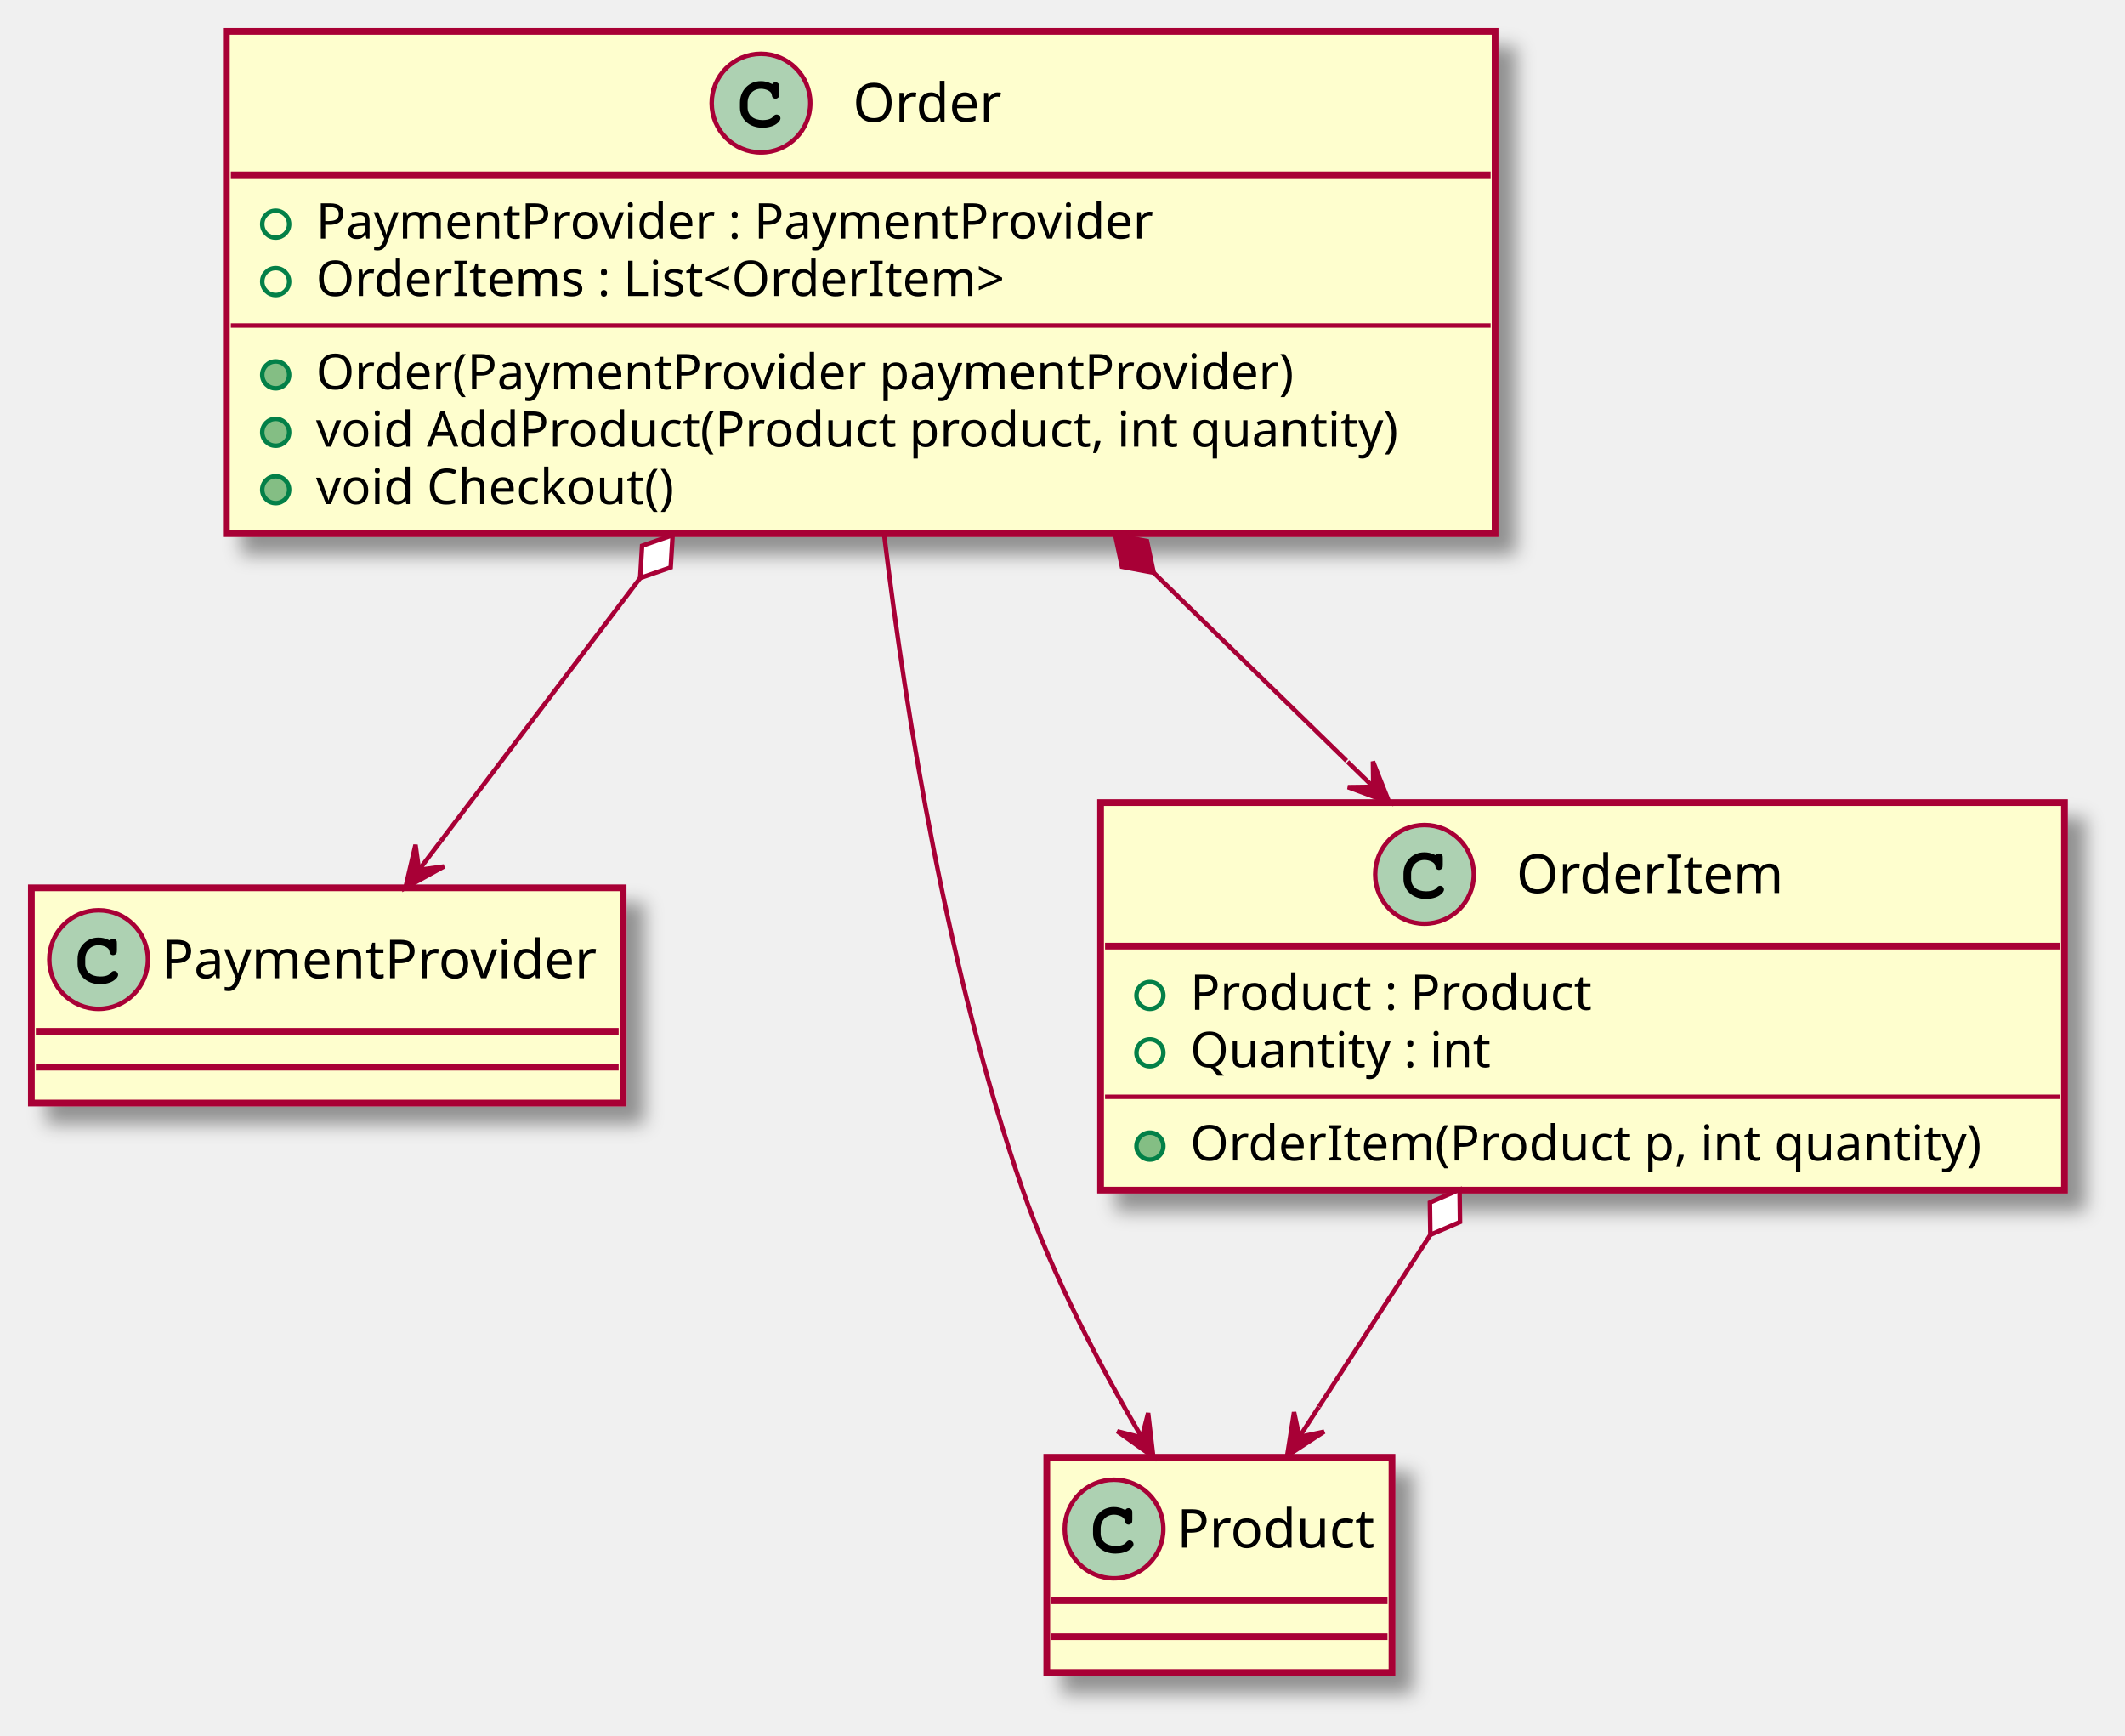
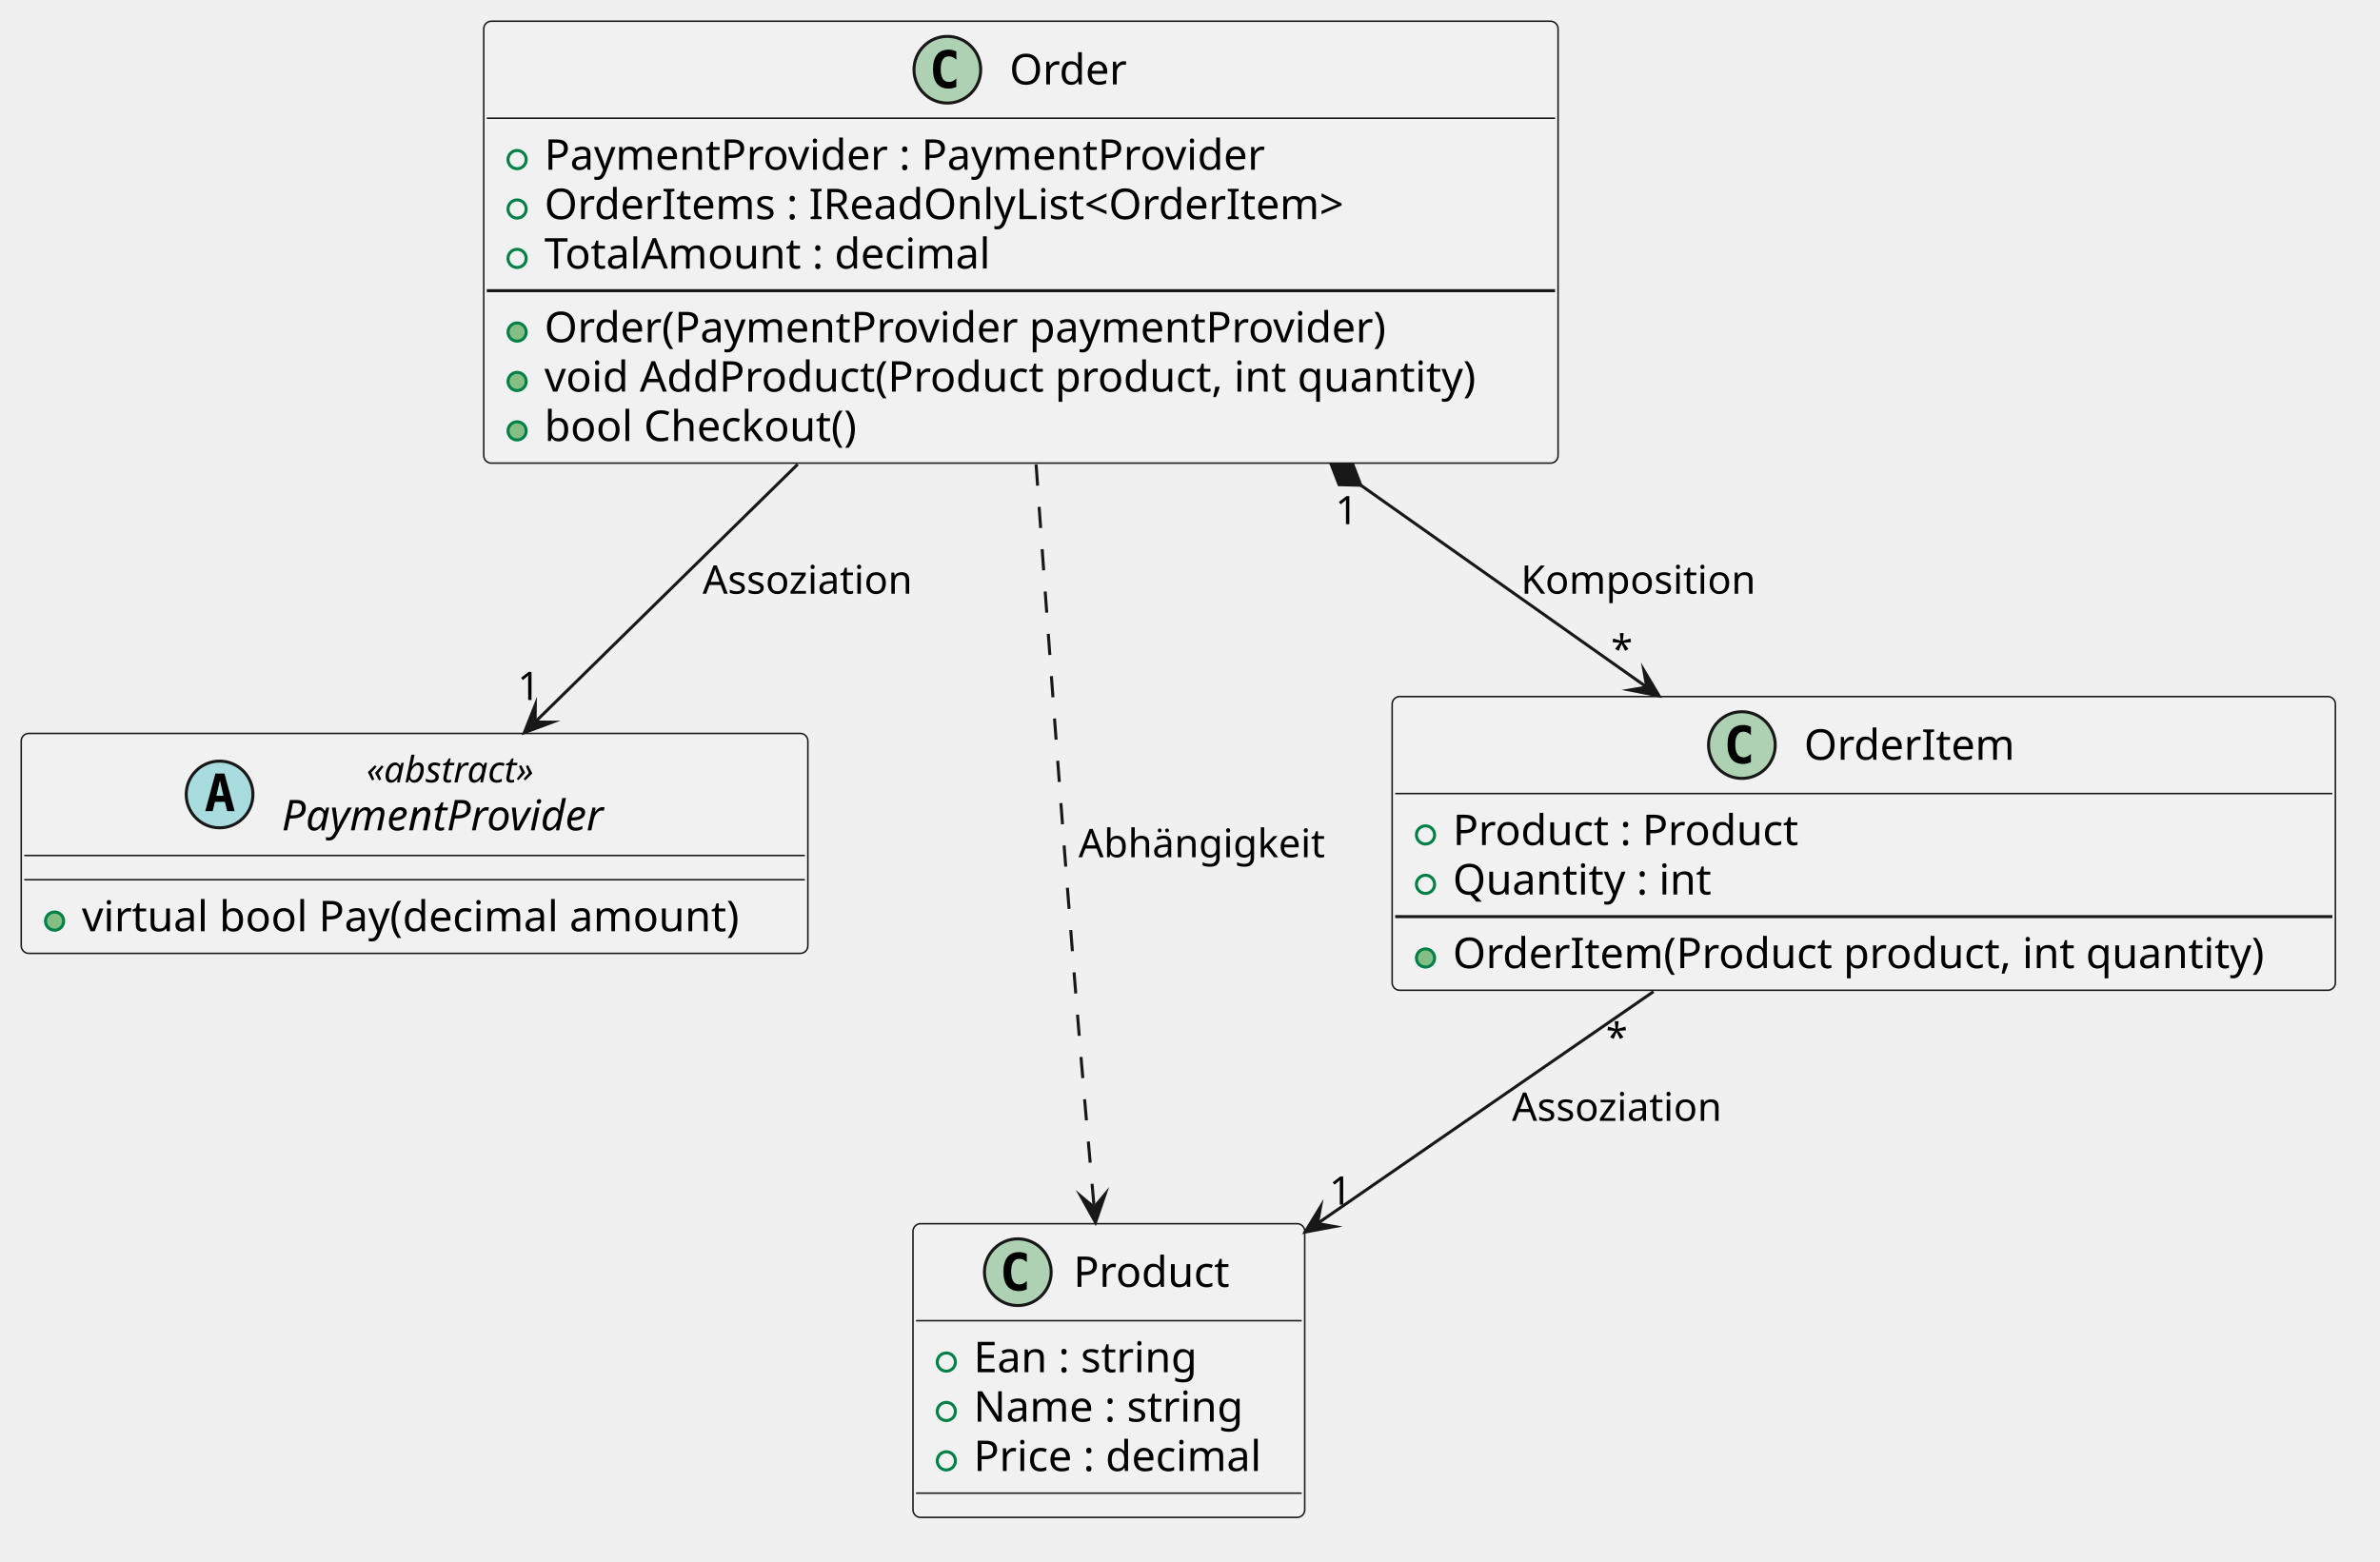
- <svg xmlns="http://www.w3.org/2000/svg" contentScriptType="application/ecmascript" contentStyleType="text/css" height="387px" preserveAspectRatio="none" style="width:474px;height:387px;background:#FFFFFF;" version="1.1" viewBox="0 0 474 387" width="474px" zoomAndPan="magnify">
-   <defs>
-     <filter height="300%" id="f1ifqygj91bpp7" width="300%" x="-1" y="-1">
-       <feGaussianBlur result="blurOut" stdDeviation="2.0" />
-       <feColorMatrix in="blurOut" result="blurOut2" type="matrix" values="0 0 0 0 0 0 0 0 0 0 0 0 0 0 0 0 0 0 .4 0" />
-       <feOffset dx="4.0" dy="4.0" in="blurOut2" result="blurOut3" />
-       <feBlend in="SourceGraphic" in2="blurOut3" mode="normal" />
-     </filter>
-   </defs>
+ <svg xmlns="http://www.w3.org/2000/svg" contentStyleType="text/css" data-diagram-type="CLASS" height="515px" preserveAspectRatio="none" style="width:785px;height:515px;background:#FFFFFF;" version="1.1" viewBox="0 0 785 515" width="785px" zoomAndPan="magnify">
+   <defs />
  <g>
-     <rect codeLine="1" fill="#FEFECE" filter="url(#f1ifqygj91bpp7)" height="48" id="PaymentProvider" style="stroke:#A80036;stroke-width:1.5;" width="132" x="7" y="198" />
-     <ellipse cx="22" cy="214" fill="#ADD1B2" rx="11" ry="11" style="stroke:#A80036;stroke-width:1.0;" />
-     <path d="M24.344,209.672 C23.406,209.234 22.812,209.094 21.938,209.094 C19.312,209.094 17.312,211.172 17.312,213.891 L17.312,215.016 C17.312,217.594 19.422,219.484 22.312,219.484 C23.531,219.484 24.688,219.188 25.438,218.641 C26.016,218.234 26.344,217.781 26.344,217.391 C26.344,216.938 25.953,216.547 25.484,216.547 C25.266,216.547 25.062,216.625 24.875,216.812 C24.422,217.297 24.422,217.297 24.234,217.391 C23.812,217.656 23.125,217.781 22.359,217.781 C20.312,217.781 19.016,216.688 19.016,214.984 L19.016,213.891 C19.016,212.109 20.266,210.797 22,210.797 C22.578,210.797 23.188,210.953 23.656,211.203 C24.141,211.484 24.312,211.703 24.406,212.109 C24.469,212.516 24.5,212.641 24.641,212.766 C24.781,212.906 25.016,213.016 25.234,213.016 C25.5,213.016 25.766,212.875 25.938,212.656 C26.047,212.5 26.078,212.312 26.078,211.891 L26.078,210.469 C26.078,210.031 26.062,209.906 25.969,209.75 C25.812,209.484 25.531,209.344 25.234,209.344 C24.938,209.344 24.734,209.438 24.516,209.75 L24.344,209.672 Z " fill="#000000" />
-     <text fill="#000000" font-family="sans-serif" font-size="12" lengthAdjust="spacing" textLength="100" x="36" y="218.154">PaymentProvider</text>
-     <line style="stroke:#A80036;stroke-width:1.5;" x1="8" x2="138" y1="230" y2="230" />
-     <line style="stroke:#A80036;stroke-width:1.5;" x1="8" x2="138" y1="238" y2="238" />
-     <rect codeLine="5" fill="#FEFECE" filter="url(#f1ifqygj91bpp7)" height="48" id="Product" style="stroke:#A80036;stroke-width:1.5;" width="77" x="233.5" y="325" />
-     <ellipse cx="248.5" cy="341" fill="#ADD1B2" rx="11" ry="11" style="stroke:#A80036;stroke-width:1.0;" />
-     <path d="M250.844,336.672 C249.906,336.234 249.312,336.094 248.438,336.094 C245.812,336.094 243.812,338.172 243.812,340.891 L243.812,342.016 C243.812,344.594 245.922,346.484 248.812,346.484 C250.031,346.484 251.188,346.188 251.938,345.641 C252.516,345.234 252.844,344.781 252.844,344.391 C252.844,343.938 252.453,343.547 251.984,343.547 C251.766,343.547 251.562,343.625 251.375,343.812 C250.922,344.297 250.922,344.297 250.734,344.391 C250.312,344.656 249.625,344.781 248.859,344.781 C246.812,344.781 245.516,343.688 245.516,341.984 L245.516,340.891 C245.516,339.109 246.766,337.797 248.5,337.797 C249.078,337.797 249.688,337.953 250.156,338.203 C250.641,338.484 250.812,338.703 250.906,339.109 C250.969,339.516 251,339.641 251.141,339.766 C251.281,339.906 251.516,340.016 251.734,340.016 C252,340.016 252.266,339.875 252.438,339.656 C252.547,339.5 252.578,339.312 252.578,338.891 L252.578,337.469 C252.578,337.031 252.562,336.906 252.469,336.75 C252.312,336.484 252.031,336.344 251.734,336.344 C251.438,336.344 251.234,336.438 251.016,336.75 L250.844,336.672 Z " fill="#000000" />
-     <text fill="#000000" font-family="sans-serif" font-size="12" lengthAdjust="spacing" textLength="45" x="262.5" y="345.154">Product</text>
-     <line style="stroke:#A80036;stroke-width:1.5;" x1="234.5" x2="309.5" y1="357" y2="357" />
-     <line style="stroke:#A80036;stroke-width:1.5;" x1="234.5" x2="309.5" y1="365" y2="365" />
-     <rect codeLine="8" fill="#FEFECE" filter="url(#f1ifqygj91bpp7)" height="86.414" id="OrderItem" style="stroke:#A80036;stroke-width:1.5;" width="215" x="245.5" y="179" />
-     <ellipse cx="317.75" cy="195" fill="#ADD1B2" rx="11" ry="11" style="stroke:#A80036;stroke-width:1.0;" />
-     <path d="M320.094,190.672 C319.156,190.234 318.562,190.094 317.688,190.094 C315.062,190.094 313.062,192.172 313.062,194.891 L313.062,196.016 C313.062,198.594 315.172,200.484 318.062,200.484 C319.281,200.484 320.438,200.188 321.188,199.641 C321.766,199.234 322.094,198.781 322.094,198.391 C322.094,197.938 321.703,197.547 321.234,197.547 C321.016,197.547 320.812,197.625 320.625,197.812 C320.172,198.297 320.172,198.297 319.984,198.391 C319.562,198.656 318.875,198.781 318.109,198.781 C316.062,198.781 314.766,197.688 314.766,195.984 L314.766,194.891 C314.766,193.109 316.016,191.797 317.75,191.797 C318.328,191.797 318.938,191.953 319.406,192.203 C319.891,192.484 320.062,192.703 320.156,193.109 C320.219,193.516 320.25,193.641 320.391,193.766 C320.531,193.906 320.766,194.016 320.984,194.016 C321.25,194.016 321.516,193.875 321.688,193.656 C321.797,193.5 321.828,193.312 321.828,192.891 L321.828,191.469 C321.828,191.031 321.812,190.906 321.719,190.75 C321.562,190.484 321.281,190.344 320.984,190.344 C320.688,190.344 320.484,190.438 320.266,190.75 L320.094,190.672 Z " fill="#000000" />
-     <text fill="#000000" font-family="sans-serif" font-size="12" lengthAdjust="spacing" textLength="62" x="338.25" y="199.154">OrderItem</text>
-     <line style="stroke:#A80036;stroke-width:1.5;" x1="246.5" x2="459.5" y1="211" y2="211" />
-     <ellipse cx="256.5" cy="222" rx="3" ry="3" style="stroke:#038048;stroke-width:1.0;fill:none;" />
-     <text fill="#000000" font-family="sans-serif" font-size="11" lengthAdjust="spacing" textLength="93" x="265.5" y="225.21">Product : Product</text>
-     <ellipse cx="256.5" cy="234.805" rx="3" ry="3" style="stroke:#038048;stroke-width:1.0;fill:none;" />
-     <text fill="#000000" font-family="sans-serif" font-size="11" lengthAdjust="spacing" textLength="73" x="265.5" y="238.015">Quantity : int</text>
-     <line style="stroke:#A80036;stroke-width:1.0;" x1="246.5" x2="459.5" y1="244.609" y2="244.609" />
-     <ellipse cx="256.5" cy="255.609" fill="#84BE84" rx="3" ry="3" style="stroke:#038048;stroke-width:1.0;" />
-     <text fill="#000000" font-family="sans-serif" font-size="11" lengthAdjust="spacing" textLength="189" x="265.5" y="258.82">OrderItem(Product p, int quantity)</text>
-     <rect codeLine="17" fill="#FEFECE" filter="url(#f1ifqygj91bpp7)" height="112.023" id="Order" style="stroke:#A80036;stroke-width:1.5;" width="283" x="50.5" y="7" />
-     <ellipse cx="169.75" cy="23" fill="#ADD1B2" rx="11" ry="11" style="stroke:#A80036;stroke-width:1.0;" />
-     <path d="M172.094,18.672 C171.156,18.234 170.562,18.094 169.688,18.094 C167.062,18.094 165.062,20.172 165.062,22.891 L165.062,24.016 C165.062,26.594 167.172,28.484 170.062,28.484 C171.281,28.484 172.438,28.188 173.188,27.641 C173.766,27.234 174.094,26.781 174.094,26.391 C174.094,25.938 173.703,25.547 173.234,25.547 C173.016,25.547 172.812,25.625 172.625,25.812 C172.172,26.297 172.172,26.297 171.984,26.391 C171.562,26.656 170.875,26.781 170.109,26.781 C168.062,26.781 166.766,25.688 166.766,23.984 L166.766,22.891 C166.766,21.109 168.016,19.797 169.75,19.797 C170.328,19.797 170.938,19.953 171.406,20.203 C171.891,20.484 172.062,20.703 172.156,21.109 C172.219,21.516 172.25,21.641 172.391,21.766 C172.531,21.906 172.766,22.016 172.984,22.016 C173.25,22.016 173.516,21.875 173.688,21.656 C173.797,21.5 173.828,21.312 173.828,20.891 L173.828,19.469 C173.828,19.031 173.812,18.906 173.719,18.75 C173.562,18.484 173.281,18.344 172.984,18.344 C172.688,18.344 172.484,18.438 172.266,18.75 L172.094,18.672 Z " fill="#000000" />
-     <text fill="#000000" font-family="sans-serif" font-size="12" lengthAdjust="spacing" textLength="36" x="190.25" y="27.154">Order</text>
-     <line style="stroke:#A80036;stroke-width:1.5;" x1="51.5" x2="332.5" y1="39" y2="39" />
-     <ellipse cx="61.5" cy="50" rx="3" ry="3" style="stroke:#038048;stroke-width:1.0;fill:none;" />
-     <text fill="#000000" font-family="sans-serif" font-size="11" lengthAdjust="spacing" textLength="203" x="70.5" y="53.21">PaymentProvider : PaymentProvider</text>
-     <ellipse cx="61.5" cy="62.805" rx="3" ry="3" style="stroke:#038048;stroke-width:1.0;fill:none;" />
-     <text fill="#000000" font-family="sans-serif" font-size="11" lengthAdjust="spacing" textLength="170" x="70.5" y="66.015">OrderItems : List&lt;OrderItem&gt;</text>
-     <line style="stroke:#A80036;stroke-width:1.0;" x1="51.5" x2="332.5" y1="72.609" y2="72.609" />
-     <ellipse cx="61.5" cy="83.609" fill="#84BE84" rx="3" ry="3" style="stroke:#038048;stroke-width:1.0;" />
-     <text fill="#000000" font-family="sans-serif" font-size="11" lengthAdjust="spacing" textLength="237" x="70.5" y="86.82">Order(PaymentProvider paymentProvider)</text>
-     <ellipse cx="61.5" cy="96.414" fill="#84BE84" rx="3" ry="3" style="stroke:#038048;stroke-width:1.0;" />
-     <text fill="#000000" font-family="sans-serif" font-size="11" lengthAdjust="spacing" textLength="257" x="70.5" y="99.624">void AddProduct(Product product, int quantity)</text>
-     <ellipse cx="61.5" cy="109.219" fill="#84BE84" rx="3" ry="3" style="stroke:#038048;stroke-width:1.0;" />
-     <text fill="#000000" font-family="sans-serif" font-size="11" lengthAdjust="spacing" textLength="89" x="70.5" y="112.429">void Checkout()</text>
-     <path codeLine="15" d="M319.051,275.39 C319.051,275.39 301.712,302.148 294.212,313.722 " fill="none" id="OrderItem-Product" style="stroke:#A80036;stroke-width:1.0;" />
-     <polygon fill="#A80036" points="287.117,324.672,295.368,319.294,289.836,320.476,288.654,314.944,287.117,324.672" style="stroke:#A80036;stroke-width:1.0;" />
-     <line style="stroke:#A80036;stroke-width:1.0;" x1="289.836" x2="294.187" y1="320.476" y2="313.762" />
-     <polygon fill="#FFFFFF" points="325.577,265.319,318.957,268.179,319.051,275.39,325.671,272.529,325.577,265.319" style="stroke:#A80036;stroke-width:1.0;" />
-     <path codeLine="26" d="M197.235,119.335 C202.231,160.376 211.518,217.246 228,265 C234.712,284.447 245.492,304.881 254.702,320.608 " fill="none" id="Order-to-Product" style="stroke:#A80036;stroke-width:1.0;" />
-     <polygon fill="#A80036" points="257.253,324.914,256.106,315.132,254.704,320.612,249.224,319.21,257.253,324.914" style="stroke:#A80036;stroke-width:1.0;" />
-     <path codeLine="27" d="M142.796,128.915 C142.796,128.915 111.04,170.813 98.306,187.613 " fill="none" id="Order-PaymentProvider" style="stroke:#A80036;stroke-width:1.0;" />
-     <polygon fill="#A80036" points="90.436,197.996,99.06,193.24,93.456,194.011,92.685,188.407,90.436,197.996" style="stroke:#A80036;stroke-width:1.0;" />
-     <line style="stroke:#A80036;stroke-width:1.0;" x1="93.456" x2="98.289" y1="194.011" y2="187.636" />
-     <polygon fill="#FFFFFF" points="150.045,119.352,143.233,121.717,142.796,128.915,149.608,126.55,150.045,119.352" style="stroke:#A80036;stroke-width:1.0;" />
-     <path codeLine="28" d="M257.354,127.731 C257.354,127.731 286.937,156.578 300.361,169.669 " fill="none" id="Order-OrderItem" style="stroke:#A80036;stroke-width:1.0;" />
-     <polygon fill="#A80036" points="309.903,178.974,306.252,169.827,306.323,175.483,300.667,175.554,309.903,178.974" style="stroke:#A80036;stroke-width:1.0;" />
-     <line style="stroke:#A80036;stroke-width:1.0;" x1="306.323" x2="300.596" y1="175.483" y2="169.898" />
-     <polygon fill="#A80036" points="248.763,119.352,250.266,126.405,257.354,127.731,255.851,120.678,248.763,119.352" style="stroke:#A80036;stroke-width:1.0;" />
+     <g class="entity" data-qualified-name="PaymentProvider" data-source-line="1" id="ent0001">
+       <rect fill="#F1F1F1" height="72.562" rx="2.5" ry="2.5" style="stroke:#181818;stroke-width:0.5;" width="259.461" x="7" y="241.94" />
+       <ellipse cx="72.423" cy="262.073" fill="#A9DCDF" rx="11" ry="11" style="stroke:#181818;stroke-width:1;" />
+       <path d="M72.533,257.417 L71.376,262.495 L73.705,262.495 L72.533,257.417 Z M71.048,255.182 L74.033,255.182 L77.392,267.573 L74.939,267.573 L74.173,264.51 L70.892,264.51 L70.142,267.573 L67.705,267.573 L71.048,255.182 Z " fill="#000000" />
+       <text fill="#000000" font-family="sans-serif" font-size="12" font-style="italic" lengthAdjust="spacing" textLength="64.201" x="120.88" y="258.079">«abstract»</text>
+       <text fill="#000000" font-family="sans-serif" font-size="14" font-style="italic" lengthAdjust="spacing" textLength="120.114" x="92.923" y="273.904">PaymentProvider</text>
+       <line style="stroke:#181818;stroke-width:0.5;" x1="8" x2="265.461" y1="282.206" y2="282.206" />
+       <line style="stroke:#181818;stroke-width:0.5;" x1="8" x2="265.461" y1="290.206" y2="290.206" />
+       <g data-visibility-modifier="PUBLIC_METHOD">
+         <ellipse cx="18" cy="303.854" fill="#84BE84" rx="3" ry="3" style="stroke:#038048;stroke-width:1;" />
+       </g>
+       <text fill="#000000" font-family="sans-serif" font-size="14" lengthAdjust="spacing" textLength="233.461" x="27" y="307.201">virtual bool Pay(decimal amount)</text>
+     </g>
+     <g class="entity" data-qualified-name="Product" data-source-line="6" id="ent0002">
+       <rect fill="#F1F1F1" height="96.891" rx="2.5" ry="2.5" style="stroke:#181818;stroke-width:0.5;" width="129.209" x="301.13" y="403.67" />
+       <ellipse cx="335.705" cy="419.67" fill="#ADD1B2" rx="11" ry="11" style="stroke:#181818;stroke-width:1;" />
+       <path d="M338.673,425.311 Q338.095,425.608 337.455,425.748 Q336.814,425.904 336.111,425.904 Q333.611,425.904 332.283,424.264 Q330.97,422.608 330.97,419.483 Q330.97,416.358 332.283,414.701 Q333.611,413.045 336.111,413.045 Q336.814,413.045 337.455,413.201 Q338.111,413.358 338.673,413.654 L338.673,416.373 Q338.048,415.795 337.455,415.529 Q336.861,415.248 336.236,415.248 Q334.892,415.248 334.205,416.326 Q333.517,417.389 333.517,419.483 Q333.517,421.576 334.205,422.654 Q334.892,423.717 336.236,423.717 Q336.861,423.717 337.455,423.451 Q338.048,423.17 338.673,422.592 L338.673,425.311 Z " fill="#000000" />
+       <text fill="#000000" font-family="sans-serif" font-size="14" lengthAdjust="spacing" textLength="53.71" x="354.055" y="424.517">Product</text>
+       <line style="stroke:#181818;stroke-width:0.5;" x1="302.13" x2="429.339" y1="435.67" y2="435.67" />
+       <g data-visibility-modifier="PUBLIC_FIELD">
+         <ellipse cx="312.13" cy="449.318" fill="none" rx="3" ry="3" style="stroke:#038048;stroke-width:1;" />
+       </g>
+       <text fill="#000000" font-family="sans-serif" font-size="14" lengthAdjust="spacing" textLength="80.103" x="321.13" y="452.665">Ean : string</text>
+       <g data-visibility-modifier="PUBLIC_FIELD">
+         <ellipse cx="312.13" cy="465.615" fill="none" rx="3" ry="3" style="stroke:#038048;stroke-width:1;" />
+       </g>
+       <text fill="#000000" font-family="sans-serif" font-size="14" lengthAdjust="spacing" textLength="95.108" x="321.13" y="468.962">Name : string</text>
+       <g data-visibility-modifier="PUBLIC_FIELD">
+         <ellipse cx="312.13" cy="481.912" fill="none" rx="3" ry="3" style="stroke:#038048;stroke-width:1;" />
+       </g>
+       <text fill="#000000" font-family="sans-serif" font-size="14" lengthAdjust="spacing" textLength="103.209" x="321.13" y="485.259">Price : decimal</text>
+       <line style="stroke:#181818;stroke-width:0.5;" x1="302.13" x2="429.339" y1="492.561" y2="492.561" />
+     </g>
+     <g class="entity" data-qualified-name="OrderItem" data-source-line="13" id="ent0003">
+       <rect fill="#F1F1F1" height="96.891" rx="2.5" ry="2.5" style="stroke:#181818;stroke-width:0.5;" width="311.106" x="459.18" y="229.78" />
+       <ellipse cx="574.533" cy="245.78" fill="#ADD1B2" rx="11" ry="11" style="stroke:#181818;stroke-width:1;" />
+       <path d="M577.502,251.421 Q576.924,251.718 576.283,251.858 Q575.642,252.014 574.939,252.014 Q572.439,252.014 571.111,250.374 Q569.799,248.718 569.799,245.593 Q569.799,242.468 571.111,240.811 Q572.439,239.155 574.939,239.155 Q575.642,239.155 576.283,239.311 Q576.939,239.468 577.502,239.764 L577.502,242.483 Q576.877,241.905 576.283,241.639 Q575.689,241.358 575.064,241.358 Q573.721,241.358 573.033,242.436 Q572.346,243.499 572.346,245.593 Q572.346,247.686 573.033,248.764 Q573.721,249.827 575.064,249.827 Q575.689,249.827 576.283,249.561 Q576.877,249.28 577.502,248.702 L577.502,251.421 Z " fill="#000000" />
+       <text fill="#000000" font-family="sans-serif" font-size="14" lengthAdjust="spacing" textLength="71.9" x="595.033" y="250.627">OrderItem</text>
+       <line style="stroke:#181818;stroke-width:0.5;" x1="460.18" x2="769.286" y1="261.78" y2="261.78" />
+       <g data-visibility-modifier="PUBLIC_FIELD">
+         <ellipse cx="470.18" cy="275.428" fill="none" rx="3" ry="3" style="stroke:#038048;stroke-width:1;" />
+       </g>
+       <text fill="#000000" font-family="sans-serif" font-size="14" lengthAdjust="spacing" textLength="121.037" x="479.18" y="278.775">Product : Product</text>
+       <g data-visibility-modifier="PUBLIC_FIELD">
+         <ellipse cx="470.18" cy="291.725" fill="none" rx="3" ry="3" style="stroke:#038048;stroke-width:1;" />
+       </g>
+       <text fill="#000000" font-family="sans-serif" font-size="14" lengthAdjust="spacing" textLength="92.367" x="479.18" y="295.072">Quantity : int</text>
+       <line style="stroke:#181818;stroke-width:1;" x1="460.18" x2="769.286" y1="302.374" y2="302.374" />
+       <g data-visibility-modifier="PUBLIC_METHOD">
+         <ellipse cx="470.18" cy="316.022" fill="#84BE84" rx="3" ry="3" style="stroke:#038048;stroke-width:1;" />
+       </g>
+       <text fill="#000000" font-family="sans-serif" font-size="14" lengthAdjust="spacing" textLength="285.106" x="479.18" y="319.369">OrderItem(Product product, int quantity)</text>
+     </g>
+     <g class="entity" data-qualified-name="Order" data-source-line="21" id="ent0004">
+       <rect fill="#F1F1F1" height="145.781" rx="2.5" ry="2.5" style="stroke:#181818;stroke-width:0.5;" width="354.344" x="159.56" y="7" />
+       <ellipse cx="312.466" cy="23" fill="#ADD1B2" rx="11" ry="11" style="stroke:#181818;stroke-width:1;" />
+       <path d="M315.435,28.641 Q314.857,28.938 314.216,29.078 Q313.576,29.234 312.873,29.234 Q310.373,29.234 309.044,27.594 Q307.732,25.938 307.732,22.812 Q307.732,19.688 309.044,18.031 Q310.373,16.375 312.873,16.375 Q313.576,16.375 314.216,16.531 Q314.873,16.688 315.435,16.984 L315.435,19.703 Q314.81,19.125 314.216,18.859 Q313.623,18.578 312.998,18.578 Q311.654,18.578 310.966,19.656 Q310.279,20.719 310.279,22.812 Q310.279,24.906 310.966,25.984 Q311.654,27.047 312.998,27.047 Q313.623,27.047 314.216,26.781 Q314.81,26.5 315.435,25.922 L315.435,28.641 Z " fill="#000000" />
+       <text fill="#000000" font-family="sans-serif" font-size="14" lengthAdjust="spacing" textLength="40.031" x="332.966" y="27.847">Order</text>
+       <line style="stroke:#181818;stroke-width:0.5;" x1="160.56" x2="512.904" y1="39" y2="39" />
+       <g data-visibility-modifier="PUBLIC_FIELD">
+         <ellipse cx="170.56" cy="52.648" fill="none" rx="3" ry="3" style="stroke:#038048;stroke-width:1;" />
+       </g>
+       <text fill="#000000" font-family="sans-serif" font-size="14" lengthAdjust="spacing" textLength="253.846" x="179.56" y="55.995">PaymentProvider : PaymentProvider</text>
+       <g data-visibility-modifier="PUBLIC_FIELD">
+         <ellipse cx="170.56" cy="68.945" fill="none" rx="3" ry="3" style="stroke:#038048;stroke-width:1;" />
+       </g>
+       <text fill="#000000" font-family="sans-serif" font-size="14" lengthAdjust="spacing" textLength="284.648" x="179.56" y="72.292">OrderItems : IReadOnlyList&lt;OrderItem&gt;</text>
+       <g data-visibility-modifier="PUBLIC_FIELD">
+         <ellipse cx="170.56" cy="85.242" fill="none" rx="3" ry="3" style="stroke:#038048;stroke-width:1;" />
+       </g>
+       <text fill="#000000" font-family="sans-serif" font-size="14" lengthAdjust="spacing" textLength="158.901" x="179.56" y="88.589">TotalAmount : decimal</text>
+       <line style="stroke:#181818;stroke-width:1;" x1="160.56" x2="512.904" y1="95.891" y2="95.891" />
+       <g data-visibility-modifier="PUBLIC_METHOD">
+         <ellipse cx="170.56" cy="109.539" fill="#84BE84" rx="3" ry="3" style="stroke:#038048;stroke-width:1;" />
+       </g>
+       <text fill="#000000" font-family="sans-serif" font-size="14" lengthAdjust="spacing" textLength="296.078" x="179.56" y="112.886">Order(PaymentProvider paymentProvider)</text>
+       <g data-visibility-modifier="PUBLIC_METHOD">
+         <ellipse cx="170.56" cy="125.836" fill="#84BE84" rx="3" ry="3" style="stroke:#038048;stroke-width:1;" />
+       </g>
+       <text fill="#000000" font-family="sans-serif" font-size="14" lengthAdjust="spacing" textLength="328.344" x="179.56" y="129.183">void AddProduct(Product product, int quantity)</text>
+       <g data-visibility-modifier="PUBLIC_METHOD">
+         <ellipse cx="170.56" cy="142.133" fill="#84BE84" rx="3" ry="3" style="stroke:#038048;stroke-width:1;" />
+       </g>
+       <text fill="#000000" font-family="sans-serif" font-size="14" lengthAdjust="spacing" textLength="111.275" x="179.56" y="145.48">bool Checkout()</text>
+     </g>
+     <g class="link" data-entity-1="ent0004" data-entity-2="ent0003" data-link-type="composition" data-source-line="32" id="lnk5">
+       <path codeLine="32" d="M448.862,160.082 C484.942,185.562 510.676,203.736 543.146,226.666" fill="none" id="Order-OrderItem" style="stroke:#181818;stroke-width:1;" />
+       <polygon fill="#181818" points="439.06,153.16,441.654,159.888,448.862,160.082,446.269,153.354,439.06,153.16" style="stroke:#181818;stroke-width:1;stroke-linejoin:miter;stroke-miterlimit:10;" />
+       <polygon fill="#181818" points="547.23,229.55,542.186,221.091,543.146,226.666,537.571,227.626,547.23,229.55" style="stroke:#181818;stroke-width:1;stroke-linejoin:miter;stroke-miterlimit:10;" />
+       <text fill="#000000" font-family="sans-serif" font-size="13" lengthAdjust="spacing" textLength="80.634" x="501.63" y="195.847">Komposition</text>
+       <text fill="#000000" font-family="sans-serif" font-size="13" lengthAdjust="spacing" textLength="8.271" x="440.445" y="172.932">1</text>
+       <text fill="#000000" font-family="sans-serif" font-size="13" lengthAdjust="spacing" textLength="6.5" x="531.351" y="218.727">*</text>
+     </g>
+     <g class="link" data-entity-1="ent0004" data-entity-2="ent0001" data-link-type="dependency" data-source-line="33" id="lnk6">
+       <path codeLine="33" d="M263.11,153.16 C232.37,183.34 201.618,213.527 176.508,238.177" fill="none" id="Order-to-PaymentProvider" style="stroke:#181818;stroke-width:1;" />
+       <polygon fill="#181818" points="172.94,241.68,182.165,238.23,176.508,238.177,176.56,232.521,172.94,241.68" style="stroke:#181818;stroke-width:1;stroke-linejoin:miter;stroke-miterlimit:10;" />
+       <text fill="#000000" font-family="sans-serif" font-size="13" lengthAdjust="spacing" textLength="73.696" x="231.73" y="195.847">Assoziation</text>
+       <text fill="#000000" font-family="sans-serif" font-size="13" lengthAdjust="spacing" textLength="8.271" x="170.702" y="230.914">1</text>
+     </g>
+     <g class="link" data-entity-1="ent0003" data-entity-2="ent0002" data-link-type="dependency" data-source-line="34" id="lnk7">
+       <path codeLine="34" d="M545.37,327.11 C509.39,351.94 469.835,379.249 434.565,403.599" fill="none" id="OrderItem-to-Product" style="stroke:#181818;stroke-width:1;" />
+       <polygon fill="#181818" points="430.45,406.44,440.129,404.618,434.565,403.599,435.584,398.035,430.45,406.44" style="stroke:#181818;stroke-width:1;stroke-linejoin:miter;stroke-miterlimit:10;" />
+       <text fill="#000000" font-family="sans-serif" font-size="13" lengthAdjust="spacing" textLength="73.696" x="498.7" y="369.737">Assoziation</text>
+       <text fill="#000000" font-family="sans-serif" font-size="13" lengthAdjust="spacing" textLength="6.5" x="529.68" y="346.762">*</text>
+       <text fill="#000000" font-family="sans-serif" font-size="13" lengthAdjust="spacing" textLength="8.271" x="438.411" y="397.366">1</text>
+     </g>
+     <g class="link" data-entity-1="ent0004" data-entity-2="ent0002" data-link-type="dependency" data-source-line="35" id="lnk8">
+       <path codeLine="35" d="M341.74,153.23 C345.2,202.2 350.02,268.35 354.73,326.67 C356.77,351.96 358.802,375.15 360.882,398.28" fill="none" id="Order-to-Product" style="stroke:#181818;stroke-width:1;stroke-dasharray:7,7;" />
+       <polygon fill="#181818" points="361.33,403.26,364.508,393.938,360.882,398.28,356.54,394.654,361.33,403.26" style="stroke:#181818;stroke-width:1;stroke-linejoin:miter;stroke-miterlimit:10;" />
+       <text fill="#000000" font-family="sans-serif" font-size="13" lengthAdjust="spacing" textLength="85.941" x="355.73" y="282.787">Abhängigkeit</text>
+     </g>
  </g>
</svg>
